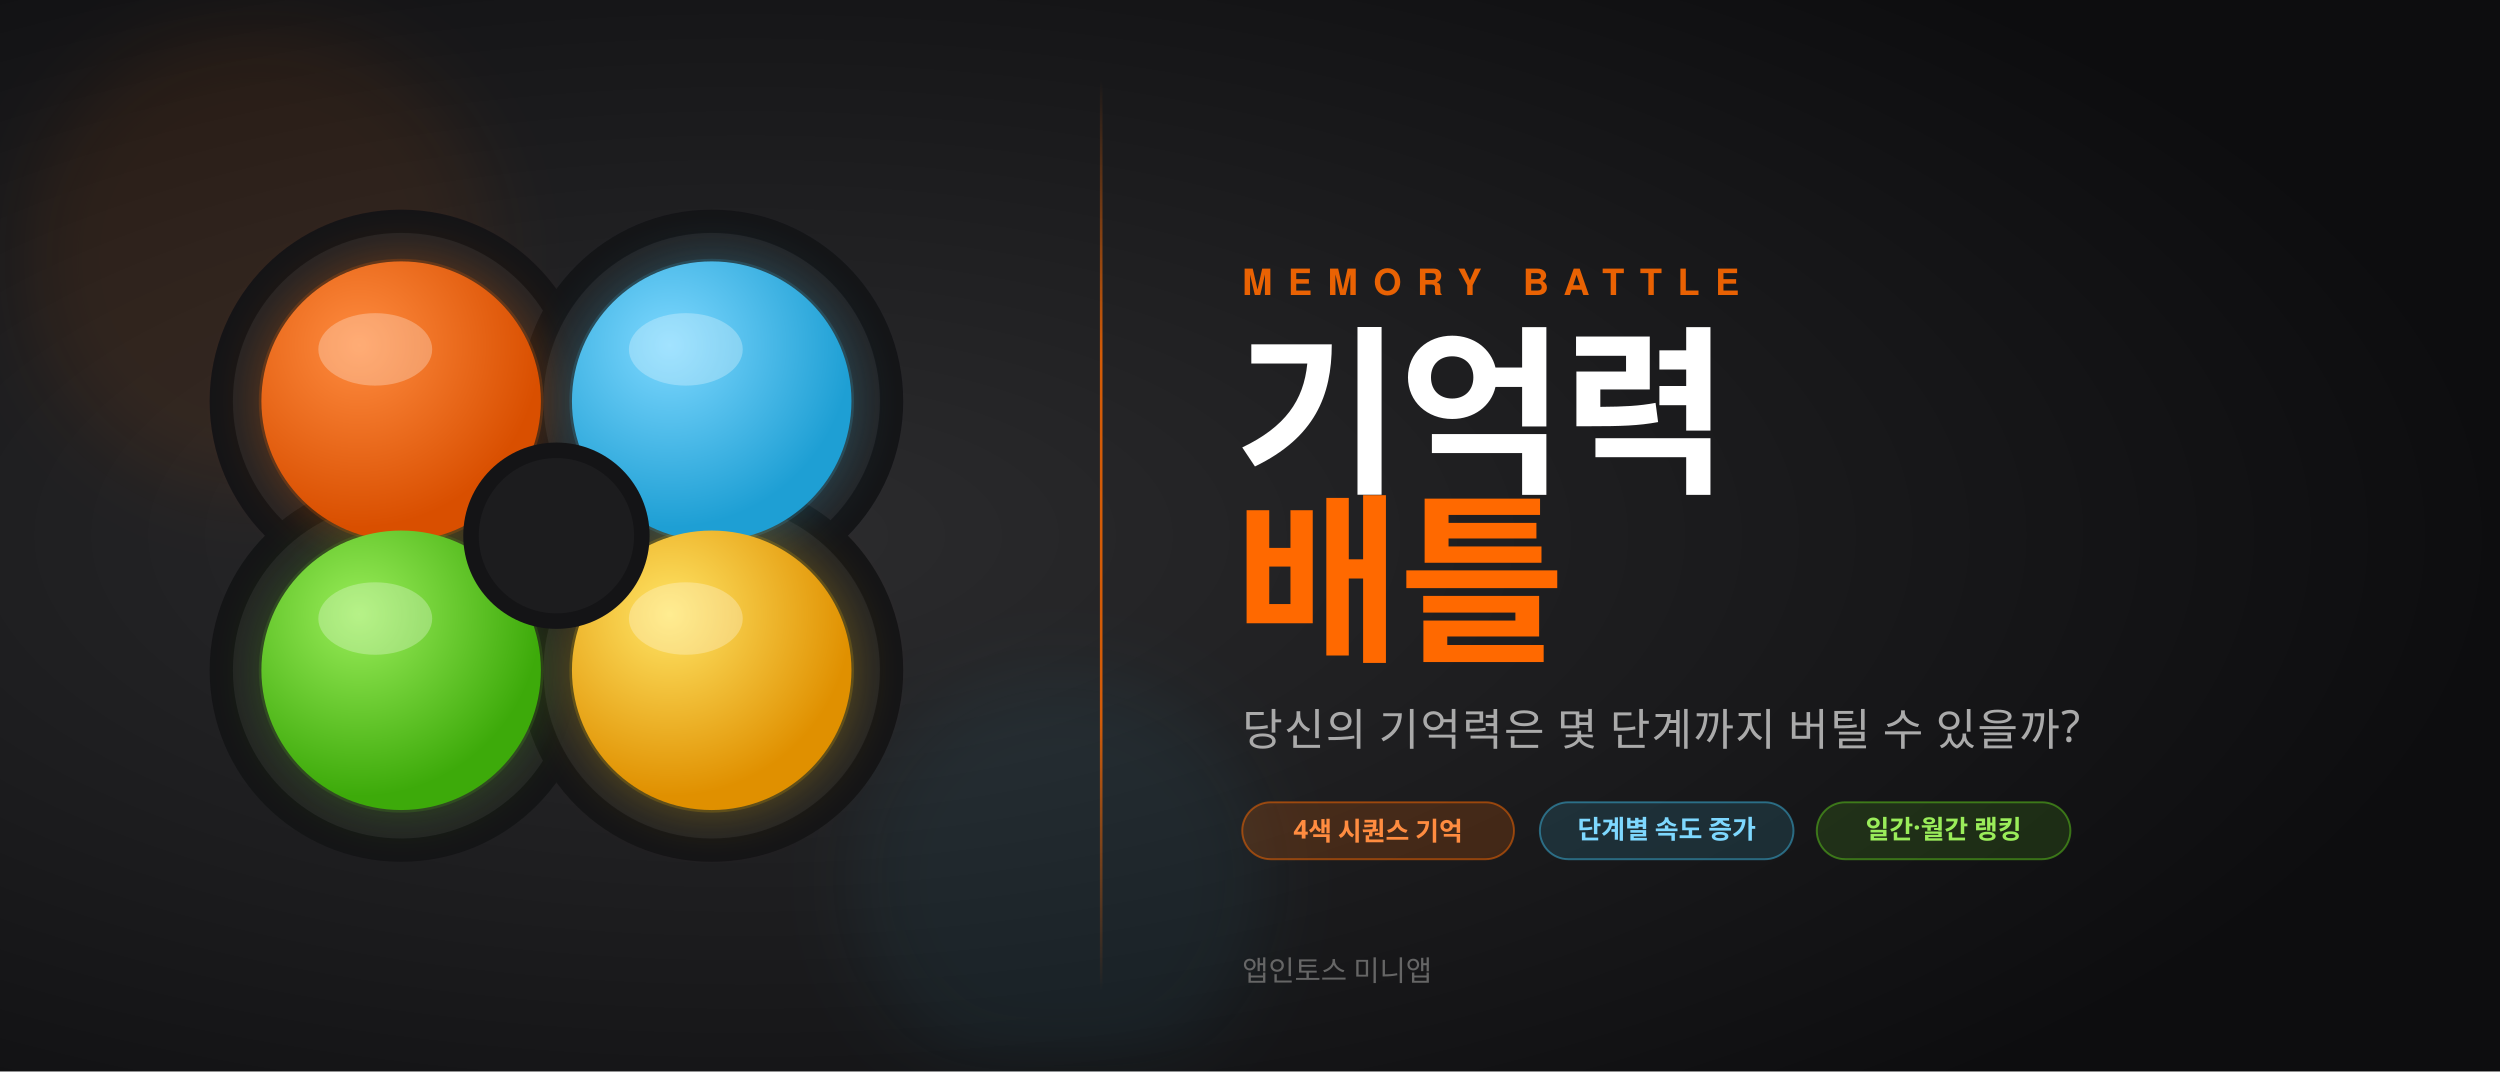
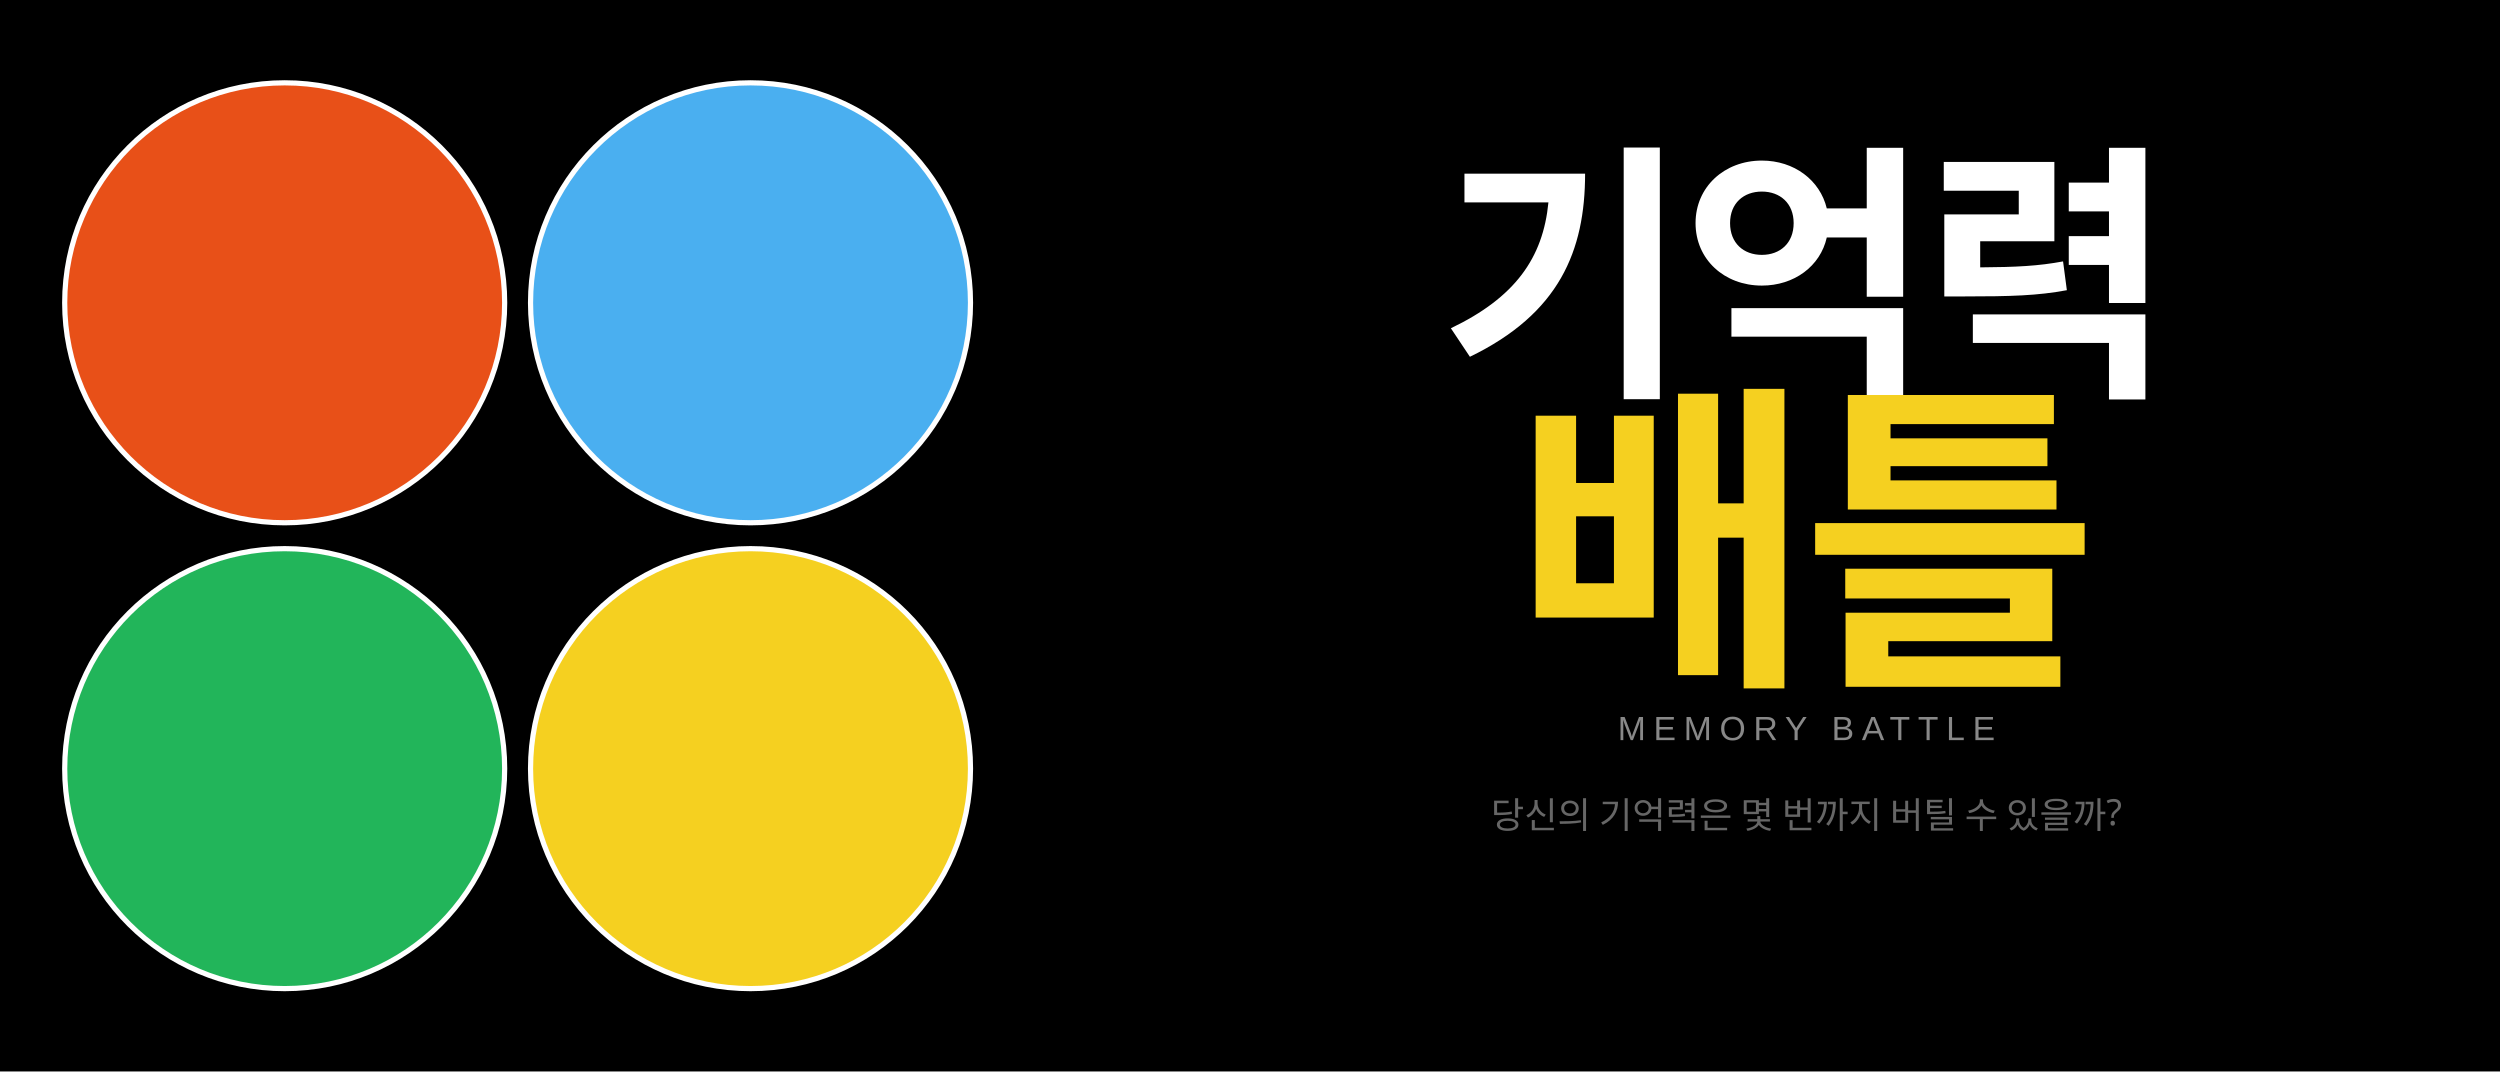
- <svg xmlns="http://www.w3.org/2000/svg" viewBox="0 0 1932 828" width="1932" height="828">
-   <defs>
-     <radialGradient id="bg" cx="30%" cy="50%" r="70%">
-       <stop offset="0%" stop-color="#2C2C2E" />
-       <stop offset="100%" stop-color="#0D0D0F" />
-     </radialGradient>
-     <radialGradient id="og" cx="35%" cy="30%" r="65%">
-       <stop offset="0%" stop-color="#FF8C40" />
-       <stop offset="100%" stop-color="#D94F00" />
-     </radialGradient>
-     <radialGradient id="bl" cx="35%" cy="30%" r="65%">
-       <stop offset="0%" stop-color="#7ED8FF" />
-       <stop offset="100%" stop-color="#1E9FD4" />
-     </radialGradient>
-     <radialGradient id="gr" cx="35%" cy="30%" r="65%">
-       <stop offset="0%" stop-color="#9AED5A" />
-       <stop offset="100%" stop-color="#3DAA0A" />
-     </radialGradient>
-     <radialGradient id="ye" cx="35%" cy="30%" r="65%">
-       <stop offset="0%" stop-color="#FFE566" />
-       <stop offset="100%" stop-color="#E09000" />
-     </radialGradient>
-     <filter id="glow" x="-40%" y="-40%" width="180%" height="180%">
-       <feGaussianBlur stdDeviation="18" result="blur" />
-       <feMerge>
-         <feMergeNode in="blur" />
-         <feMergeNode in="SourceGraphic" />
-       </feMerge>
-     </filter>
-     <filter id="glowSoft" x="-60%" y="-60%" width="220%" height="220%">
-       <feGaussianBlur stdDeviation="30" />
-     </filter>
-     <linearGradient id="divider" x1="0" y1="0" x2="0" y2="1">
-       <stop offset="0%" stop-color="#FF6900" stop-opacity="0" />
-       <stop offset="30%" stop-color="#FF6900" stop-opacity="0.8" />
-       <stop offset="70%" stop-color="#FF6900" stop-opacity="0.8" />
-       <stop offset="100%" stop-color="#FF6900" stop-opacity="0" />
-     </linearGradient>
-   </defs>
-   <rect width="1932" height="828" fill="url(#bg)" />
-   <circle cx="200" cy="200" r="180" fill="#FF6900" opacity="0.08" filter="url(#glowSoft)" />
-   <circle cx="820" cy="680" r="160" fill="#3BB5E0" opacity="0.07" filter="url(#glowSoft)" />
-   <rect x="278" y="222" width="304" height="384" rx="48" fill="#1E1E20" opacity="0.8" />
-   <rect x="208" y="292" width="444" height="244" rx="48" fill="#1E1E20" opacity="0.8" />
-   <circle cx="310" cy="310" r="148" fill="#141416" />
-   <circle cx="310" cy="310" r="130" fill="#222224" />
-   <circle cx="550" cy="310" r="148" fill="#141416" />
-   <circle cx="550" cy="310" r="130" fill="#222224" />
-   <circle cx="310" cy="518" r="148" fill="#141416" />
-   <circle cx="310" cy="518" r="130" fill="#222224" />
-   <circle cx="550" cy="518" r="148" fill="#141416" />
-   <circle cx="550" cy="518" r="130" fill="#222224" />
-   <circle cx="310" cy="310" r="110" fill="#FF6900" opacity="0.30" filter="url(#glow)" />
-   <circle cx="550" cy="310" r="110" fill="#3BB5E0" opacity="0.28" filter="url(#glow)" />
-   <circle cx="310" cy="518" r="110" fill="#5ECC1B" opacity="0.24" filter="url(#glow)" />
-   <circle cx="550" cy="518" r="110" fill="#FFC200" opacity="0.28" filter="url(#glow)" />
-   <circle cx="310" cy="310" r="108" fill="url(#og)" />
-   <circle cx="550" cy="310" r="108" fill="url(#bl)" />
-   <circle cx="310" cy="518" r="108" fill="url(#gr)" />
-   <circle cx="550" cy="518" r="108" fill="url(#ye)" />
-   <ellipse cx="290" cy="270" rx="44" ry="28" fill="white" opacity="0.28" />
-   <ellipse cx="530" cy="270" rx="44" ry="28" fill="white" opacity="0.28" />
-   <ellipse cx="290" cy="478" rx="44" ry="28" fill="white" opacity="0.28" />
-   <ellipse cx="530" cy="478" rx="44" ry="28" fill="white" opacity="0.28" />
-   <circle cx="430" cy="414" r="72" fill="#141416" />
-   <circle cx="430" cy="414" r="60" fill="#1C1C1E" />
-   <rect x="850" y="60" width="2" height="708" fill="url(#divider)" />
-   <text x="960" y="228" font-family="'Arial Black', 'Helvetica Neue', sans-serif" font-weight="900" font-size="28" letter-spacing="12" fill="#FF6900" opacity="0.90">MEMORY BATTLE</text>
-   <text x="954" y="370" font-family="'Apple SD Gothic Neo', 'Noto Sans KR', sans-serif" font-weight="900" font-size="140" letter-spacing="-2" fill="white">기억력</text>
-   <text x="954" y="500" font-family="'Apple SD Gothic Neo', 'Noto Sans KR', sans-serif" font-weight="900" font-size="140" letter-spacing="-2" fill="#FF6900">배틀</text>
-   <text x="960" y="576" font-family="'Apple SD Gothic Neo', 'Noto Sans KR', sans-serif" font-weight="400" font-size="34" letter-spacing="1" fill="#AAAAAA">당신의 기억력은 몇 단계까지 버틸 수 있을까?</text>
-   <rect x="960" y="620" width="210" height="44" rx="22" fill="#FF6900" opacity="0.18" />
-   <rect x="960" y="620" width="210" height="44" rx="22" fill="none" stroke="#FF6900" stroke-width="1.5" opacity="0.5" />
-   <text x="1065" y="648" text-anchor="middle" font-family="'Apple SD Gothic Neo', sans-serif" font-weight="600" font-size="20" fill="#FF8C40">4색 시퀀스 기억</text>
-   <rect x="1190" y="620" width="196" height="44" rx="22" fill="#3BB5E0" opacity="0.15" />
-   <rect x="1190" y="620" width="196" height="44" rx="22" fill="none" stroke="#3BB5E0" stroke-width="1.5" opacity="0.5" />
-   <text x="1288" y="648" text-anchor="middle" font-family="'Apple SD Gothic Neo', sans-serif" font-weight="600" font-size="20" fill="#7ED8FF">단계별 속도 증가</text>
-   <rect x="1404" y="620" width="196" height="44" rx="22" fill="#5ECC1B" opacity="0.15" />
-   <rect x="1404" y="620" width="196" height="44" rx="22" fill="none" stroke="#5ECC1B" stroke-width="1.5" opacity="0.5" />
-   <text x="1502" y="648" text-anchor="middle" font-family="'Apple SD Gothic Neo', sans-serif" font-weight="600" font-size="20" fill="#9AED5A">일간·월간 랭킹</text>
-   <text x="960" y="758" font-family="'Apple SD Gothic Neo', sans-serif" font-weight="400" font-size="22" fill="#666666">앱인토스 미니앱</text>
+ <svg xmlns="http://www.w3.org/2000/svg" width="1932" height="828" viewBox="0 0 1932 828">
+   <rect width="1932" height="828" fill="#000000" />
+   <circle cx="220" cy="234" r="170" fill="#E85018" stroke="white" stroke-width="4" />
+   <circle cx="580" cy="234" r="170" fill="#4AAFF0" stroke="white" stroke-width="4" />
+   <circle cx="220" cy="594" r="170" fill="#22B55A" stroke="white" stroke-width="4" />
+   <circle cx="580" cy="594" r="170" fill="#F5D020" stroke="white" stroke-width="4" />
+   <text x="1396" y="290" text-anchor="middle" font-family="'Apple SD Gothic Neo', 'Noto Sans KR', 'Malgun Gothic', sans-serif" font-size="210" font-weight="800" fill="#FFFFFF" letter-spacing="-6">기억력</text>
+   <text x="1396" y="510" text-anchor="middle" font-family="'Apple SD Gothic Neo', 'Noto Sans KR', 'Malgun Gothic', sans-serif" font-size="250" font-weight="800" fill="#F5D020" letter-spacing="-8">배틀</text>
+   <text x="1396" y="572" text-anchor="middle" font-family="'SF Pro Text', 'Helvetica Neue', Arial, sans-serif" font-size="26" font-weight="500" fill="#888888" letter-spacing="6">MEMORY BATTLE</text>
+   <text x="1396" y="640" text-anchor="middle" font-family="'Apple SD Gothic Neo', 'Noto Sans KR', 'Malgun Gothic', sans-serif" font-size="28" font-weight="400" fill="#666666">당신의 기억력은 몇 번까지 버틸 수 있을까?</text>
</svg>
